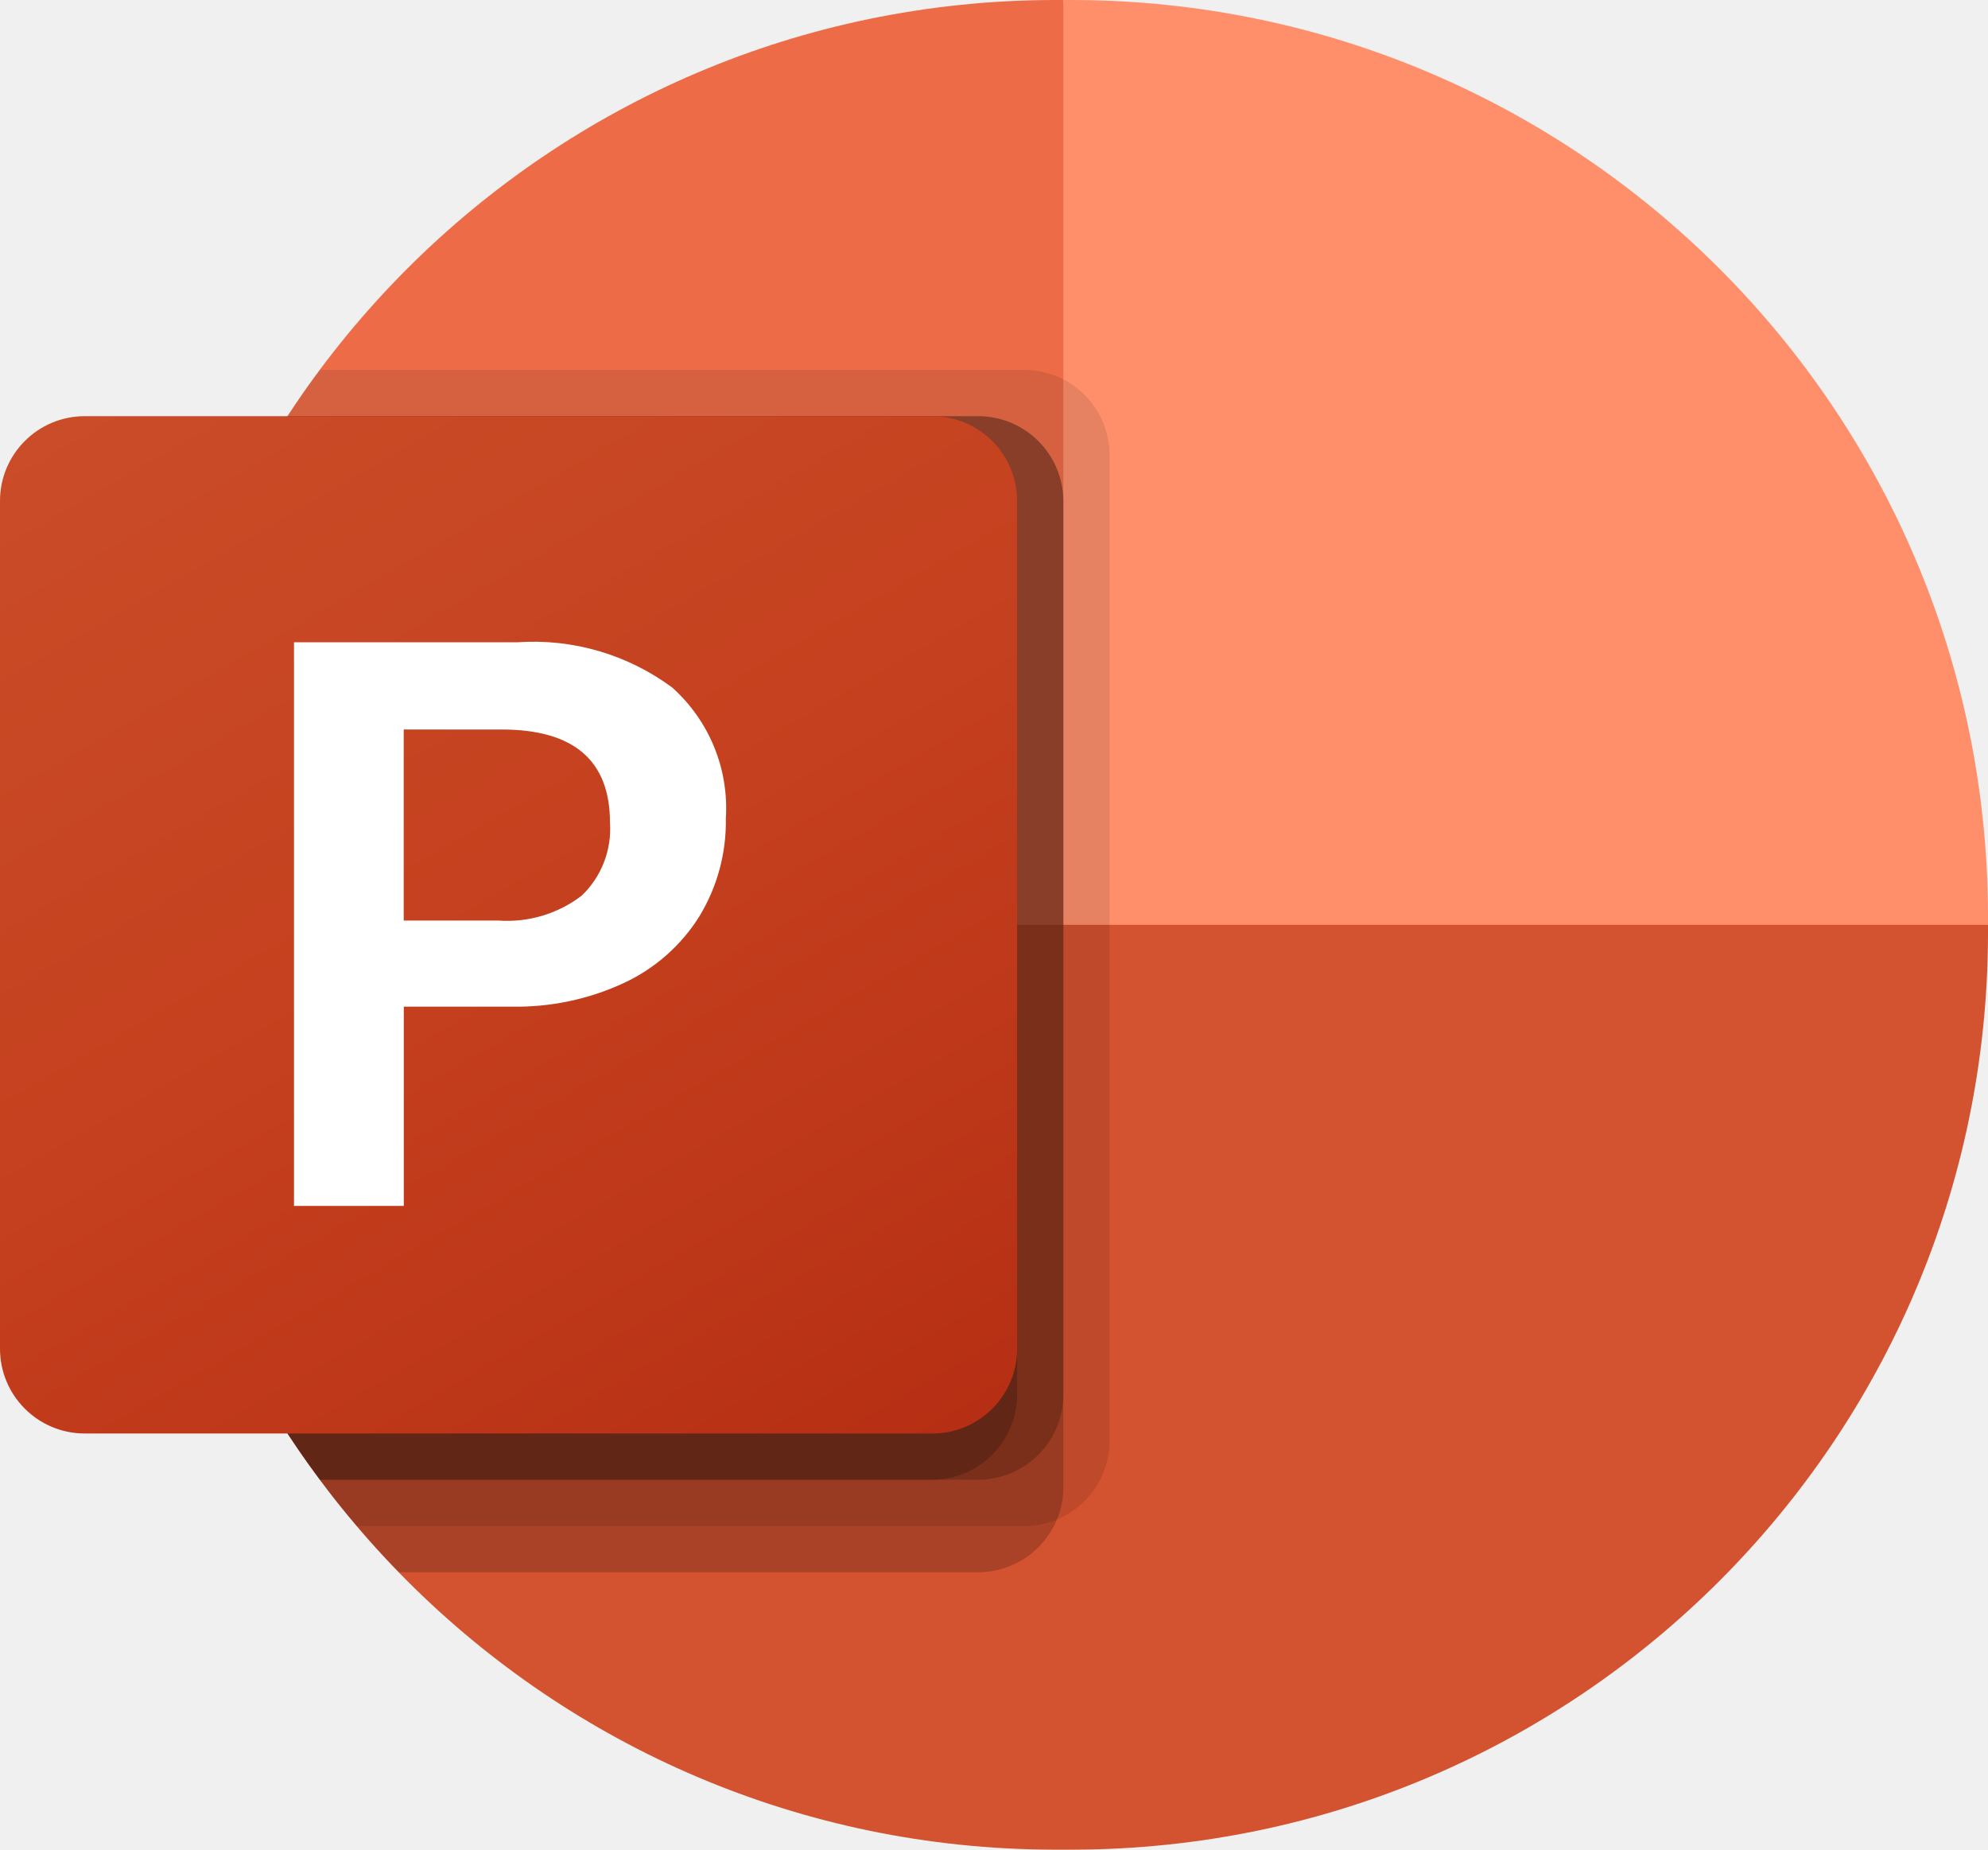
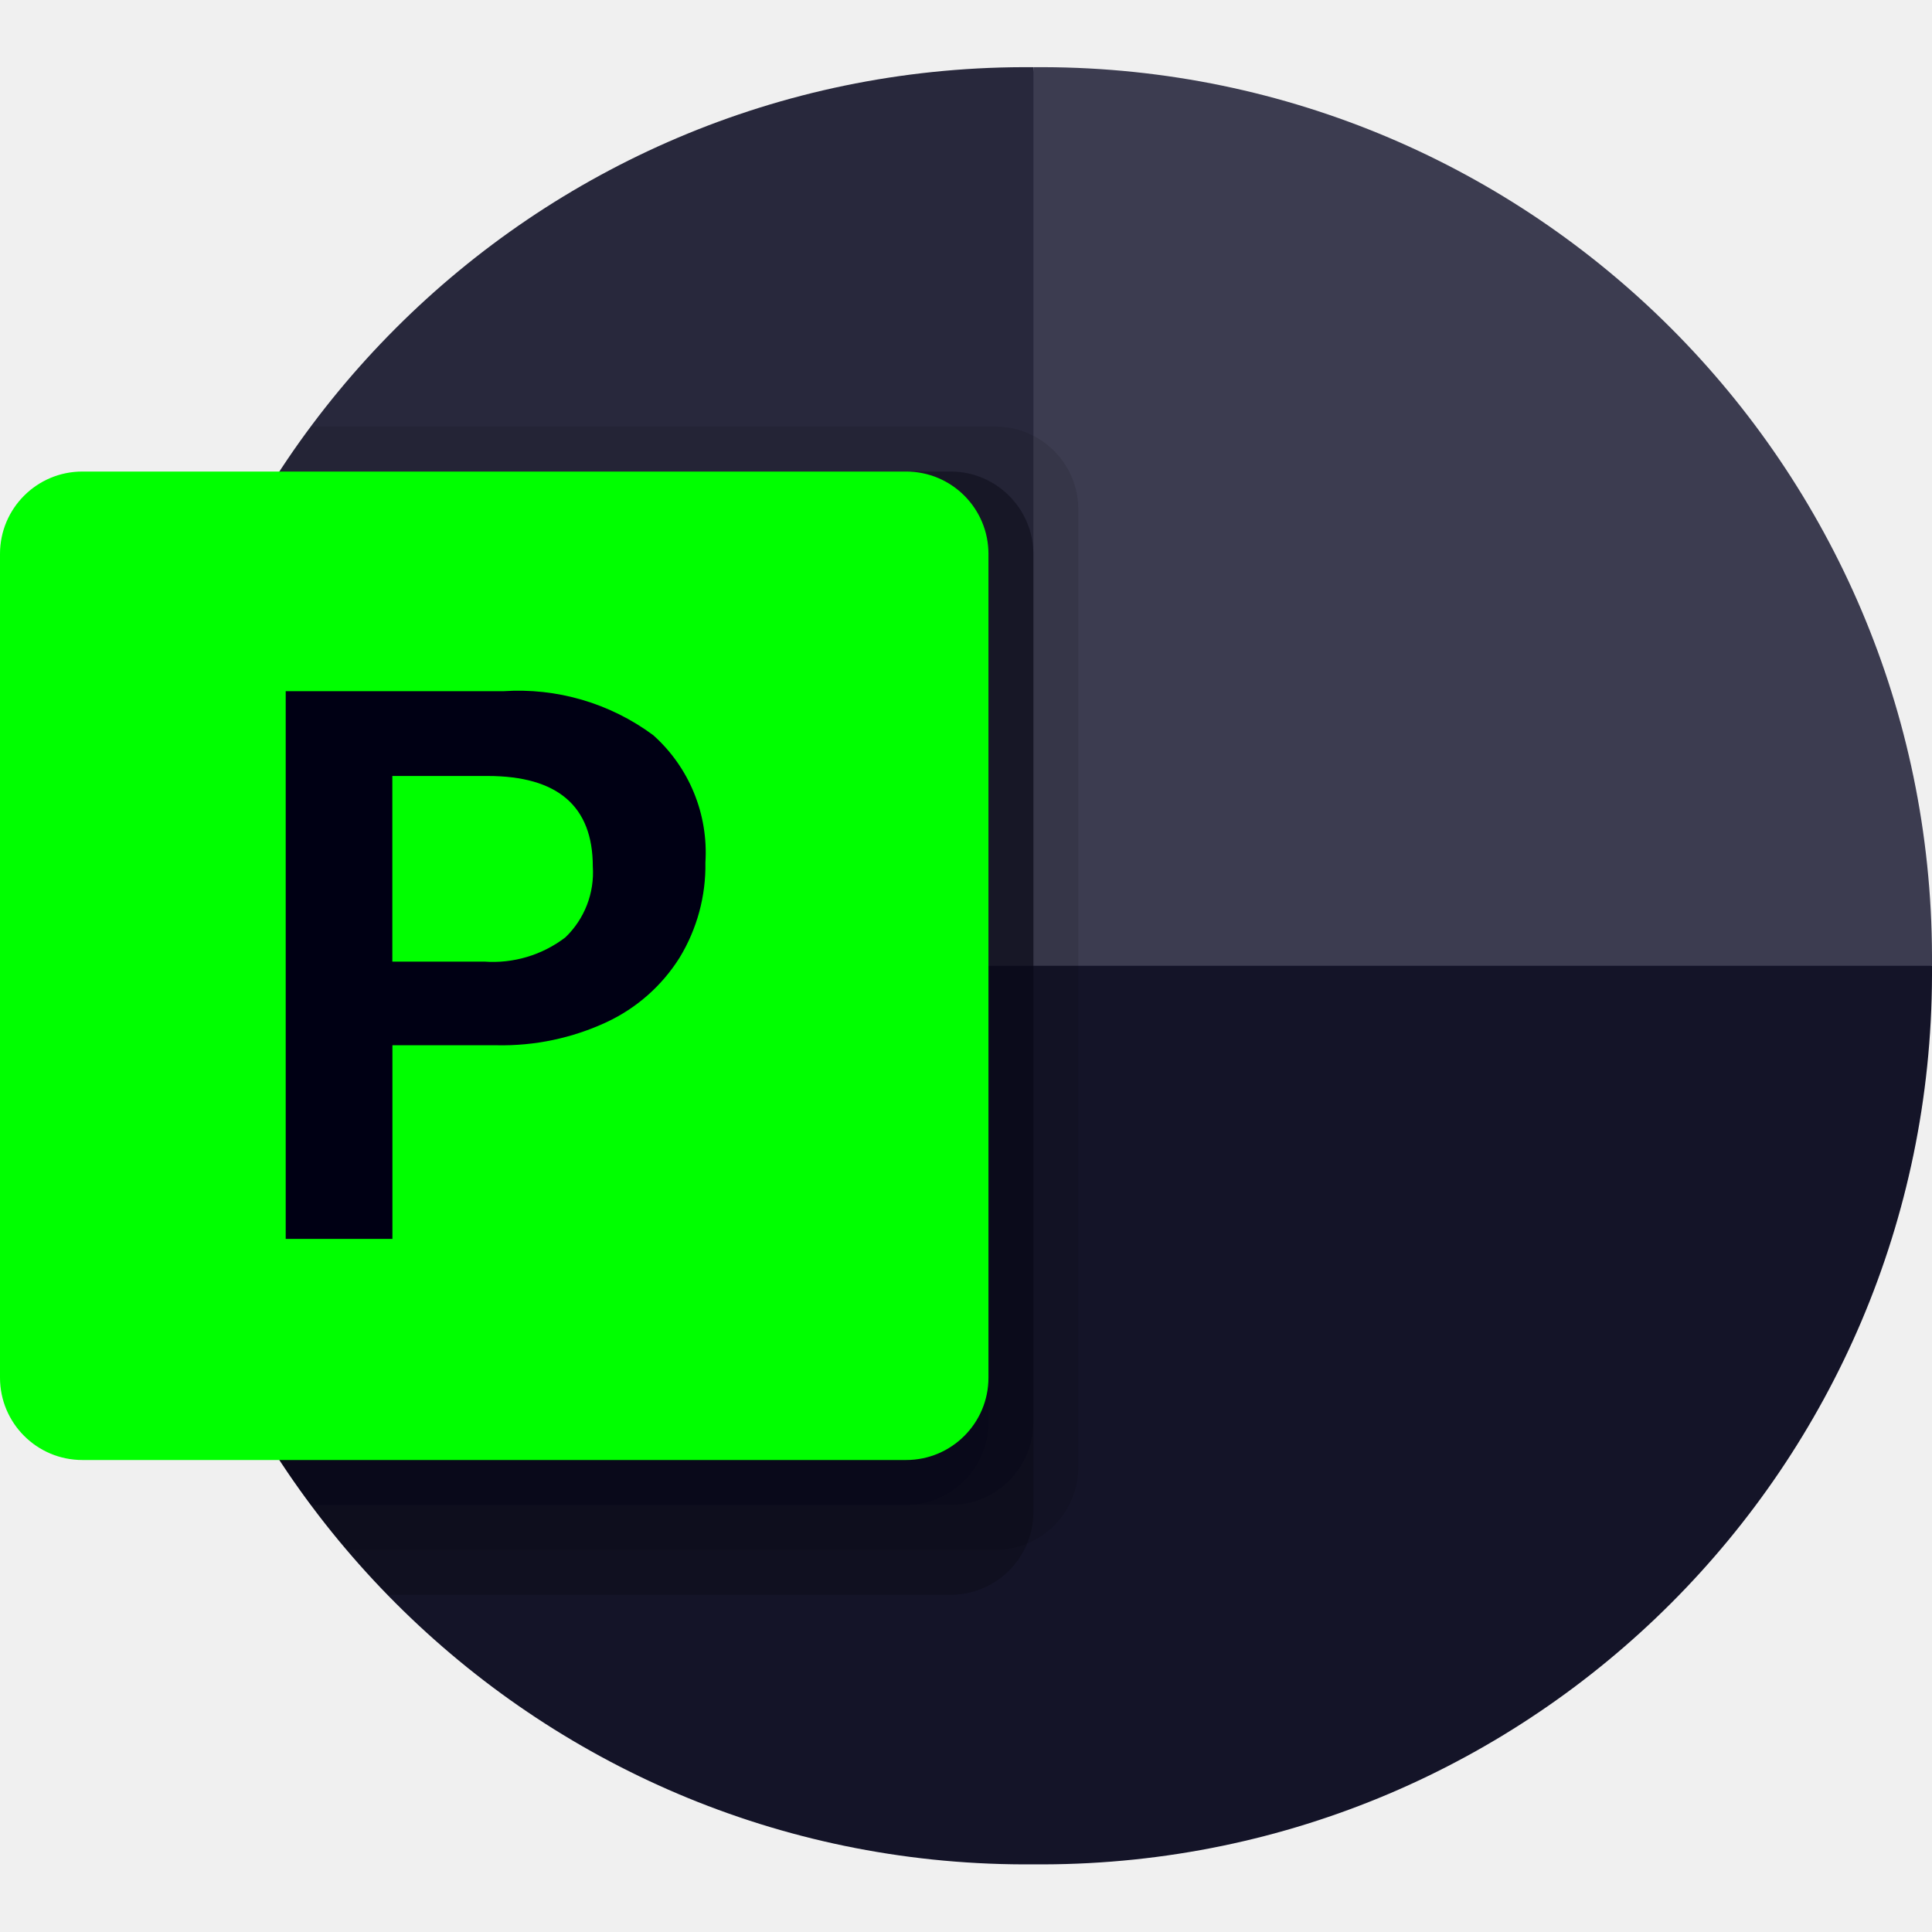
- <svg xmlns="http://www.w3.org/2000/svg" version="1.1" id="Livello_1" x="0px" y="0px" viewBox="0 0 1919.95 1786" enable-background="new 0 0 1919.95 1786" xml:space="preserve">
-   <path fill="#ED6C47" d="M1160.9,982.3L1026.95,0h-10.002C529.872,1.422,135.372,395.922,133.95,882.998V893L1160.9,982.3z" />
-   <path fill="#FF8F6B" d="M1036.952,0h-10.002v893l446.5,178.6l446.5-178.6v-10.002C1918.528,395.922,1524.028,1.422,1036.952,0z" />
-   <path fill="#D35230" d="M1919.95,893v9.823c-1.398,487.185-395.992,881.779-883.177,883.177h-19.646  c-487.185-1.398-881.779-395.992-883.177-883.177V893H1919.95z" />
-   <path opacity="0.1" enable-background="new    " d="M1071.6,438.909v952.831c-0.222,33.109-20.286,62.852-50.901,75.458  c-9.748,4.123-20.224,6.249-30.809,6.251H344.698c-12.502-14.288-24.557-29.469-35.72-44.65  c-113.755-151.749-175.176-336.324-175.028-525.977v-19.646c-0.261-171.062,49.733-338.433,143.773-481.327  c9.823-15.181,20.092-30.362,31.255-44.65h680.912C1034.876,357.54,1071.26,393.924,1071.6,438.909z" />
-   <path opacity="0.2" enable-background="new    " d="M1026.95,483.56v952.831c-0.002,10.584-2.128,21.061-6.251,30.808  c-12.606,30.615-42.35,50.679-75.459,50.901H385.329c-14.127-14.342-27.682-29.237-40.632-44.65  c-12.502-14.288-24.557-29.469-35.72-44.65c-113.755-151.749-175.176-336.325-175.028-525.977v-19.646  c-0.261-171.062,49.733-338.433,143.773-481.327H945.24C990.226,402.19,1026.61,438.574,1026.95,483.56z" />
-   <path opacity="0.2" enable-background="new    " d="M1026.95,483.56v863.531c-0.34,44.985-36.724,81.369-81.709,81.71H308.978  c-113.755-151.749-175.176-336.325-175.028-525.977v-19.646c-0.261-171.062,49.733-338.433,143.773-481.327H945.24  C990.226,402.19,1026.61,438.574,1026.95,483.56z" />
-   <path opacity="0.2" enable-background="new    " d="M982.3,483.56v863.531c-0.34,44.985-36.724,81.369-81.709,81.71H308.978  c-113.755-151.749-175.176-336.325-175.028-525.977v-19.646c-0.261-171.062,49.733-338.433,143.773-481.327h622.867  C945.576,402.19,981.96,438.574,982.3,483.56z" />
-   <linearGradient id="SVGID_1_" gradientUnits="userSpaceOnUse" x1="170.645" y1="1450.101" x2="811.655" y2="339.899" gradientTransform="matrix(1 0 0 -1 0 1788)">
-     <stop offset="0" style="stop-color:#CA4C28" />
-     <stop offset="0.5" style="stop-color:#C5401E" />
-     <stop offset="1" style="stop-color:#B62F14" />
+ <svg xmlns="http://www.w3.org/2000/svg" version="1.1" id="Livello_1" x="0px" y="0px" viewBox="0 0 1919.95 1919.5" enable-background="new 0 0 1919.95 1786" xml:space="preserve" width="1919.95" height="1919.5">
+   <defs id="defs10" />
+   <path fill="#ED6C47" d="M 1160.9,1049.05 1026.95,66.75 h -10.002 C 529.872,68.172 135.372,462.672 133.95,949.748 v 10.002 z" id="path1" style="fill:#28283c;fill-opacity:1" />
+   <path fill="#FF8F6B" d="m 1036.952,66.75 h -10.002 v 893 l 446.5,178.6 446.5,-178.6 V 949.748 C 1918.528,462.672 1524.028,68.172 1036.952,66.75 Z" id="path2" style="fill:#3c3c50;fill-opacity:1" />
+   <path fill="#D35230" d="m 1919.95,959.75 v 9.823 c -1.398,487.185 -395.992,881.779 -883.177,883.177 h -19.646 C 529.942,1851.352 135.348,1456.758 133.95,969.573 v -9.823 z" id="path3" style="fill:#141428;fill-opacity:1" />
+   <path opacity="0.1" enable-background="new    " d="m 1071.6,505.659 v 952.831 c -0.222,33.109 -20.286,62.852 -50.901,75.458 -9.748,4.123 -20.224,6.249 -30.809,6.251 h -645.192 c -12.502,-14.288 -24.557,-29.469 -35.72,-44.65 -113.755,-151.749 -175.176,-336.324 -175.028,-525.977 v -19.646 c -0.261,-171.062 49.733,-338.433 143.773,-481.327 9.823,-15.181 20.092,-30.362 31.255,-44.65 h 680.912 c 44.986,0.341 81.37,36.725 81.71,81.71 z" id="path4" />
+   <path opacity="0.2" enable-background="new    " d="m 1026.95,550.31 v 952.831 c 0,10.584 -2.128,21.061 -6.251,30.808 -12.606,30.615 -42.35,50.679 -75.459,50.901 h -559.911 c -14.127,-14.342 -27.682,-29.237 -40.632,-44.65 -12.502,-14.288 -24.557,-29.469 -35.72,-44.65 -113.755,-151.749 -175.176,-336.325 -175.028,-525.977 v -19.646 c -0.261,-171.062 49.733,-338.433 143.773,-481.327 h 667.518 c 44.986,0.34 81.37,36.724 81.71,81.71 z" id="path5" />
+   <path opacity="0.2" enable-background="new    " d="m 1026.95,550.31 v 863.531 c -0.34,44.985 -36.724,81.369 -81.709,81.71 h -636.263 c -113.755,-151.749 -175.176,-336.325 -175.028,-525.977 v -19.646 c -0.261,-171.062 49.733,-338.433 143.773,-481.327 h 667.517 c 44.986,0.339 81.37,36.723 81.71,81.709 z" id="path6" style="fill:#000014;fill-opacity:1" />
+   <path opacity="0.2" enable-background="new    " d="m 982.3,550.31 v 863.531 c -0.34,44.985 -36.724,81.369 -81.709,81.71 h -591.613 c -113.755,-151.749 -175.176,-336.325 -175.028,-525.977 v -19.646 c -0.261,-171.062 49.733,-338.433 143.773,-481.327 h 622.867 c 44.986,0.339 81.37,36.723 81.71,81.709 z" id="path7" style="fill:#000014;fill-opacity:1" />
+   <linearGradient id="SVGID_1_" gradientUnits="userSpaceOnUse" x1="170.645" y1="1450.101" x2="811.655" y2="339.899" gradientTransform="matrix(1,0,0,-1,0,1788)">
+     <stop offset="0" style="stop-color:#00ff28;stop-opacity:1;" id="stop7" />
+     <stop offset="0.5" style="stop-color:#C5401E" id="stop8" />
+     <stop offset="1" style="stop-color:#B62F14" id="stop9" />
  </linearGradient>
-   <path fill="url(#SVGID_1_)" d="M81.843,401.85h818.613c45.201,0,81.843,36.643,81.843,81.843v818.613  c0,45.201-36.643,81.844-81.843,81.844H81.843C36.643,1384.15,0,1347.507,0,1302.307V483.693C0,438.493,36.643,401.85,81.843,401.85  z" />
-   <path fill="#FFFFFF" d="M500.08,620.144c53.289-3.596,106.119,11.883,149.042,43.668c35.8,31.961,54.929,78.599,51.883,126.493  c0.585,33.294-8.287,66.071-25.584,94.524c-17.512,27.964-42.742,50.263-72.646,64.207c-34.187,15.9-71.564,23.751-109.259,22.95  H389.973v192.441H283.929V620.144H500.08z M389.884,888.848h91.265c28.933,2.125,57.641-6.438,80.683-24.066  c19.058-18.282,29.047-44.063,27.281-70.413c0-59.98-34.857-89.97-104.57-89.97h-94.658V888.848z" />
+   <path fill="url(#SVGID_1_)" d="M 81.843,468.6 H 900.456 c 45.201,0 81.843,36.643 81.843,81.843 v 818.613 c 0,45.201 -36.643,81.844 -81.843,81.844 H 81.843 c -45.2,0 -81.843,-36.643 -81.843,-81.843 V 550.443 C -4.8828125e-5,505.243 36.643,468.6 81.843,468.6 Z" id="path9" style="fill:#00ff00;fill-opacity:1" />
+   <path fill="#FFFFFF" d="m 500.08,686.894 c 53.289,-3.596 106.119,11.883 149.042,43.668 35.8,31.961 54.929,78.599 51.883,126.493 0.585,33.294 -8.287,66.071 -25.584,94.524 -17.512,27.964 -42.742,50.263 -72.646,64.207 -34.187,15.9 -71.564,23.751 -109.259,22.95 h -103.543 v 192.441 h -106.044 V 686.894 Z m -110.196,268.704 h 91.265 c 28.933,2.125 57.641,-6.438 80.683,-24.066 19.058,-18.282 29.047,-44.063 27.281,-70.413 0,-59.98 -34.857,-89.97 -104.57,-89.97 h -94.658 v 184.449 z" id="path10" style="fill:#000014;fill-opacity:1" />
</svg>
